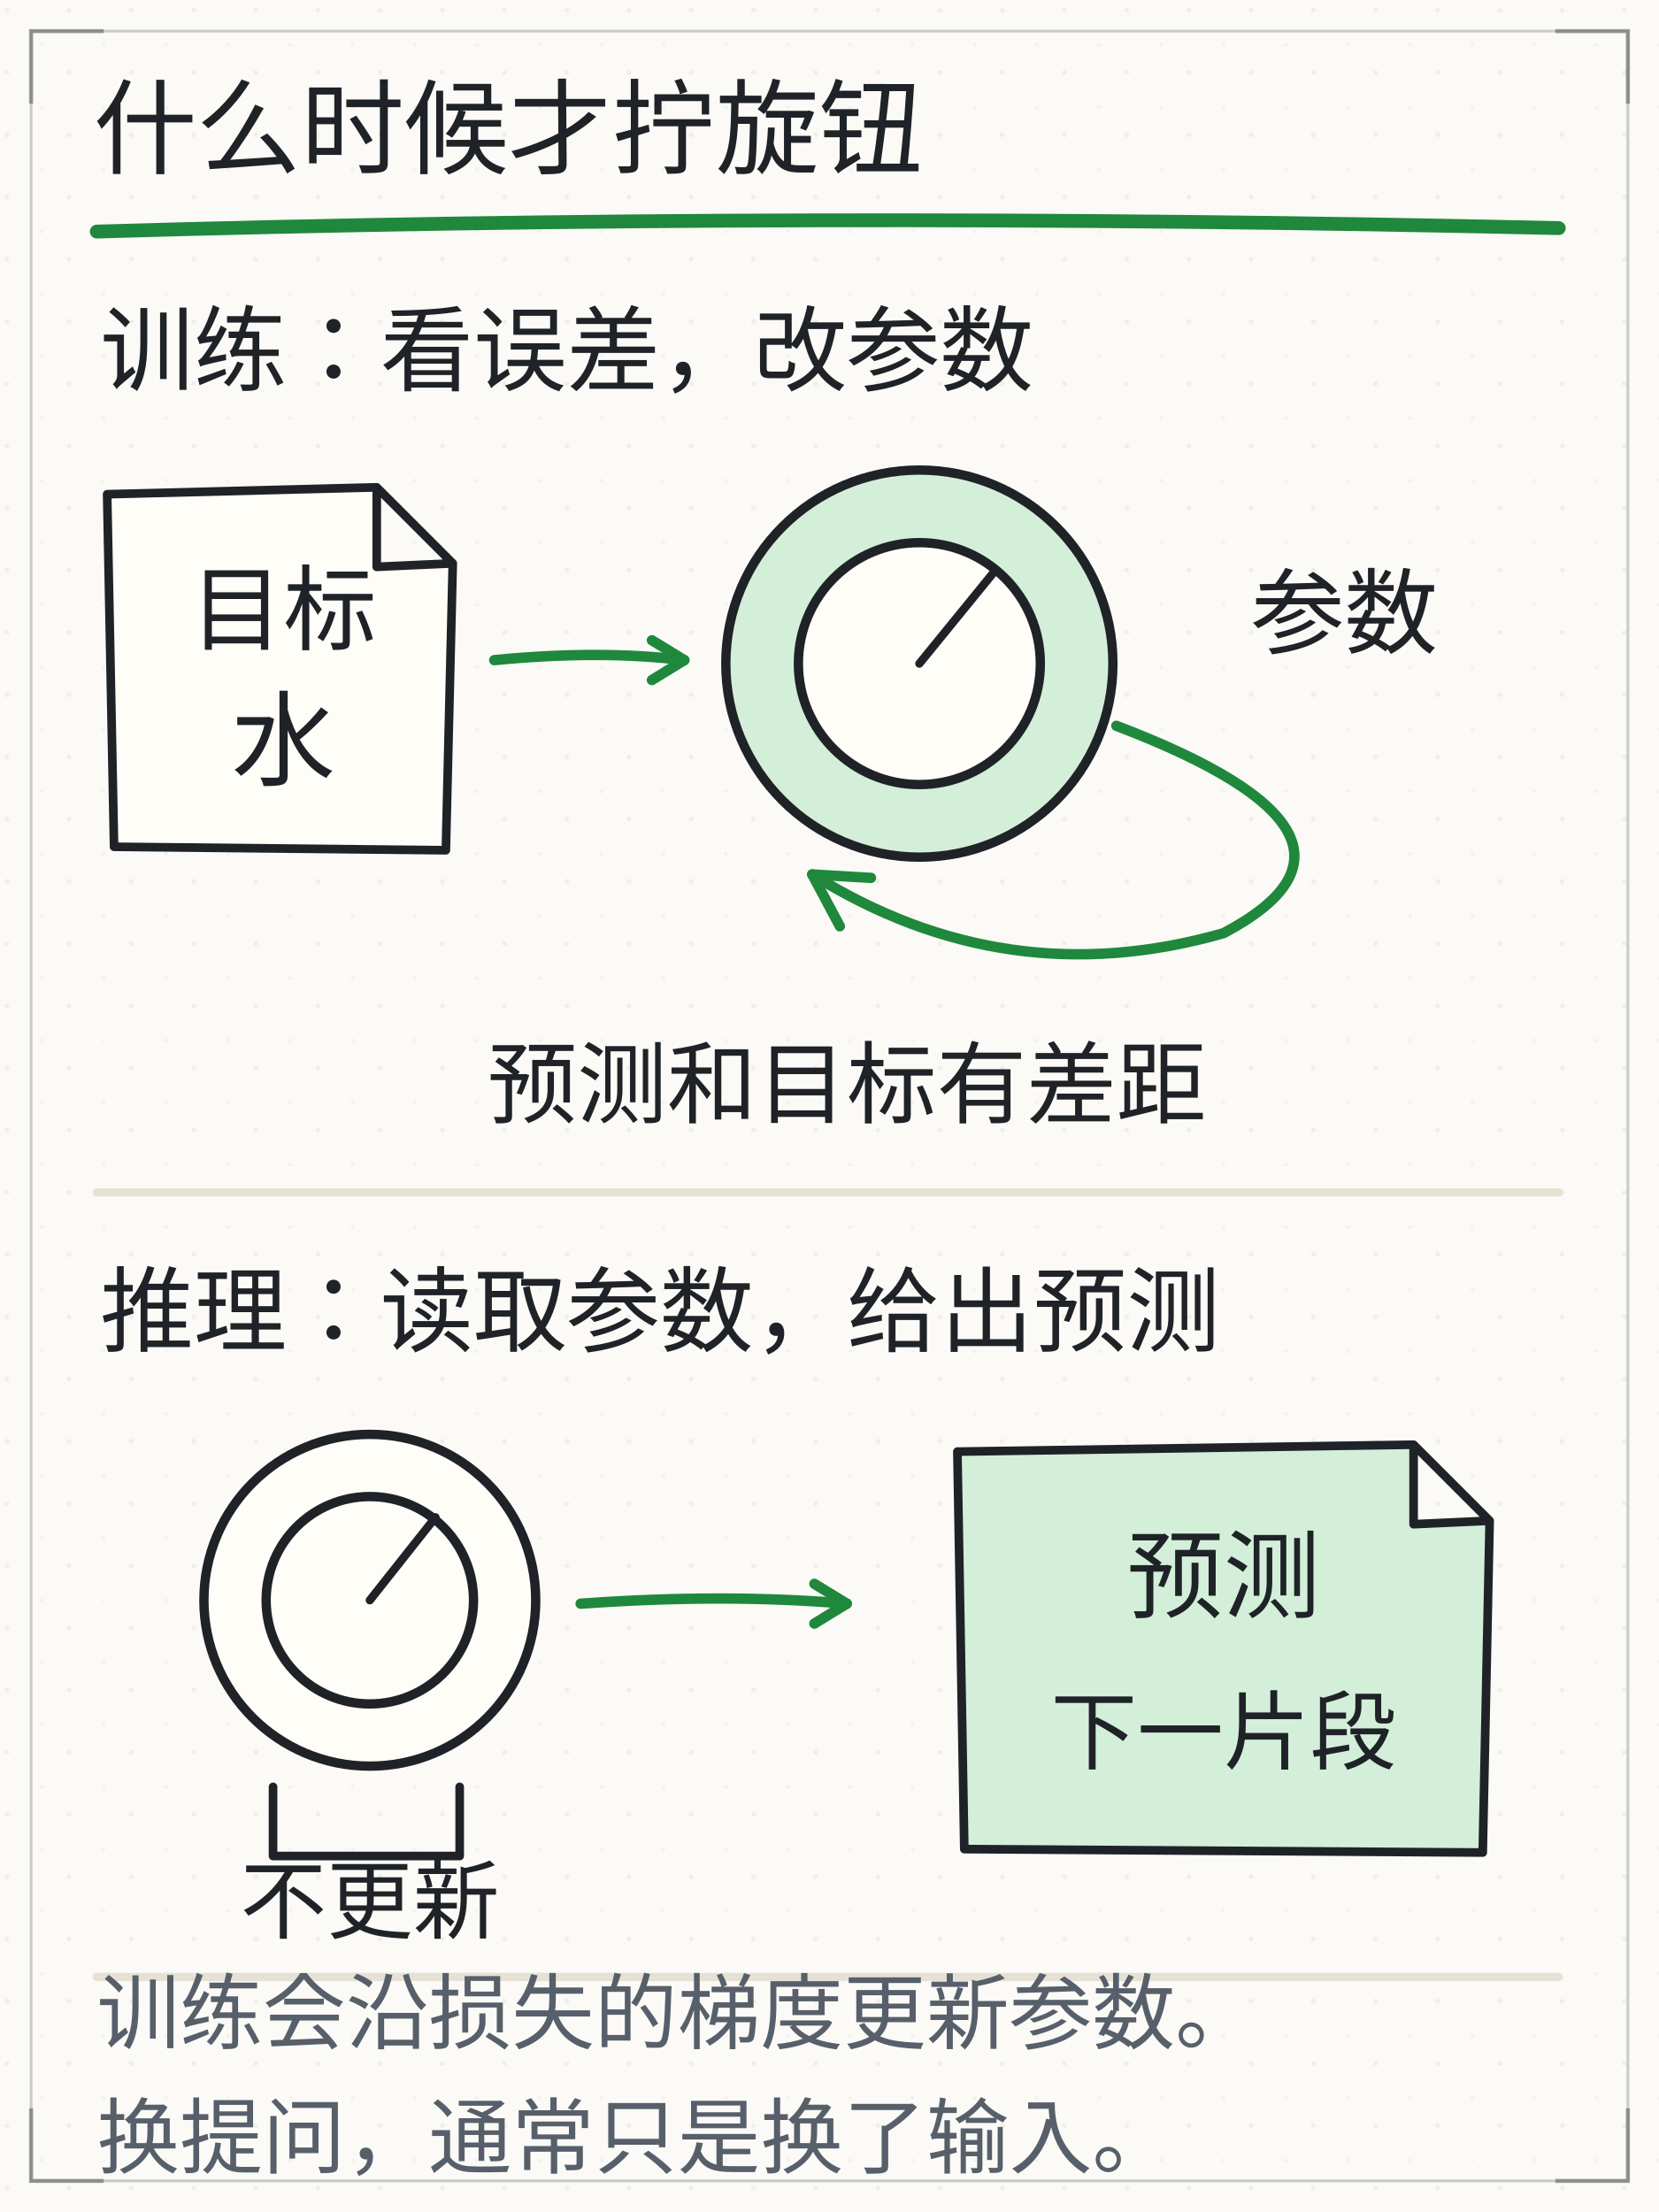
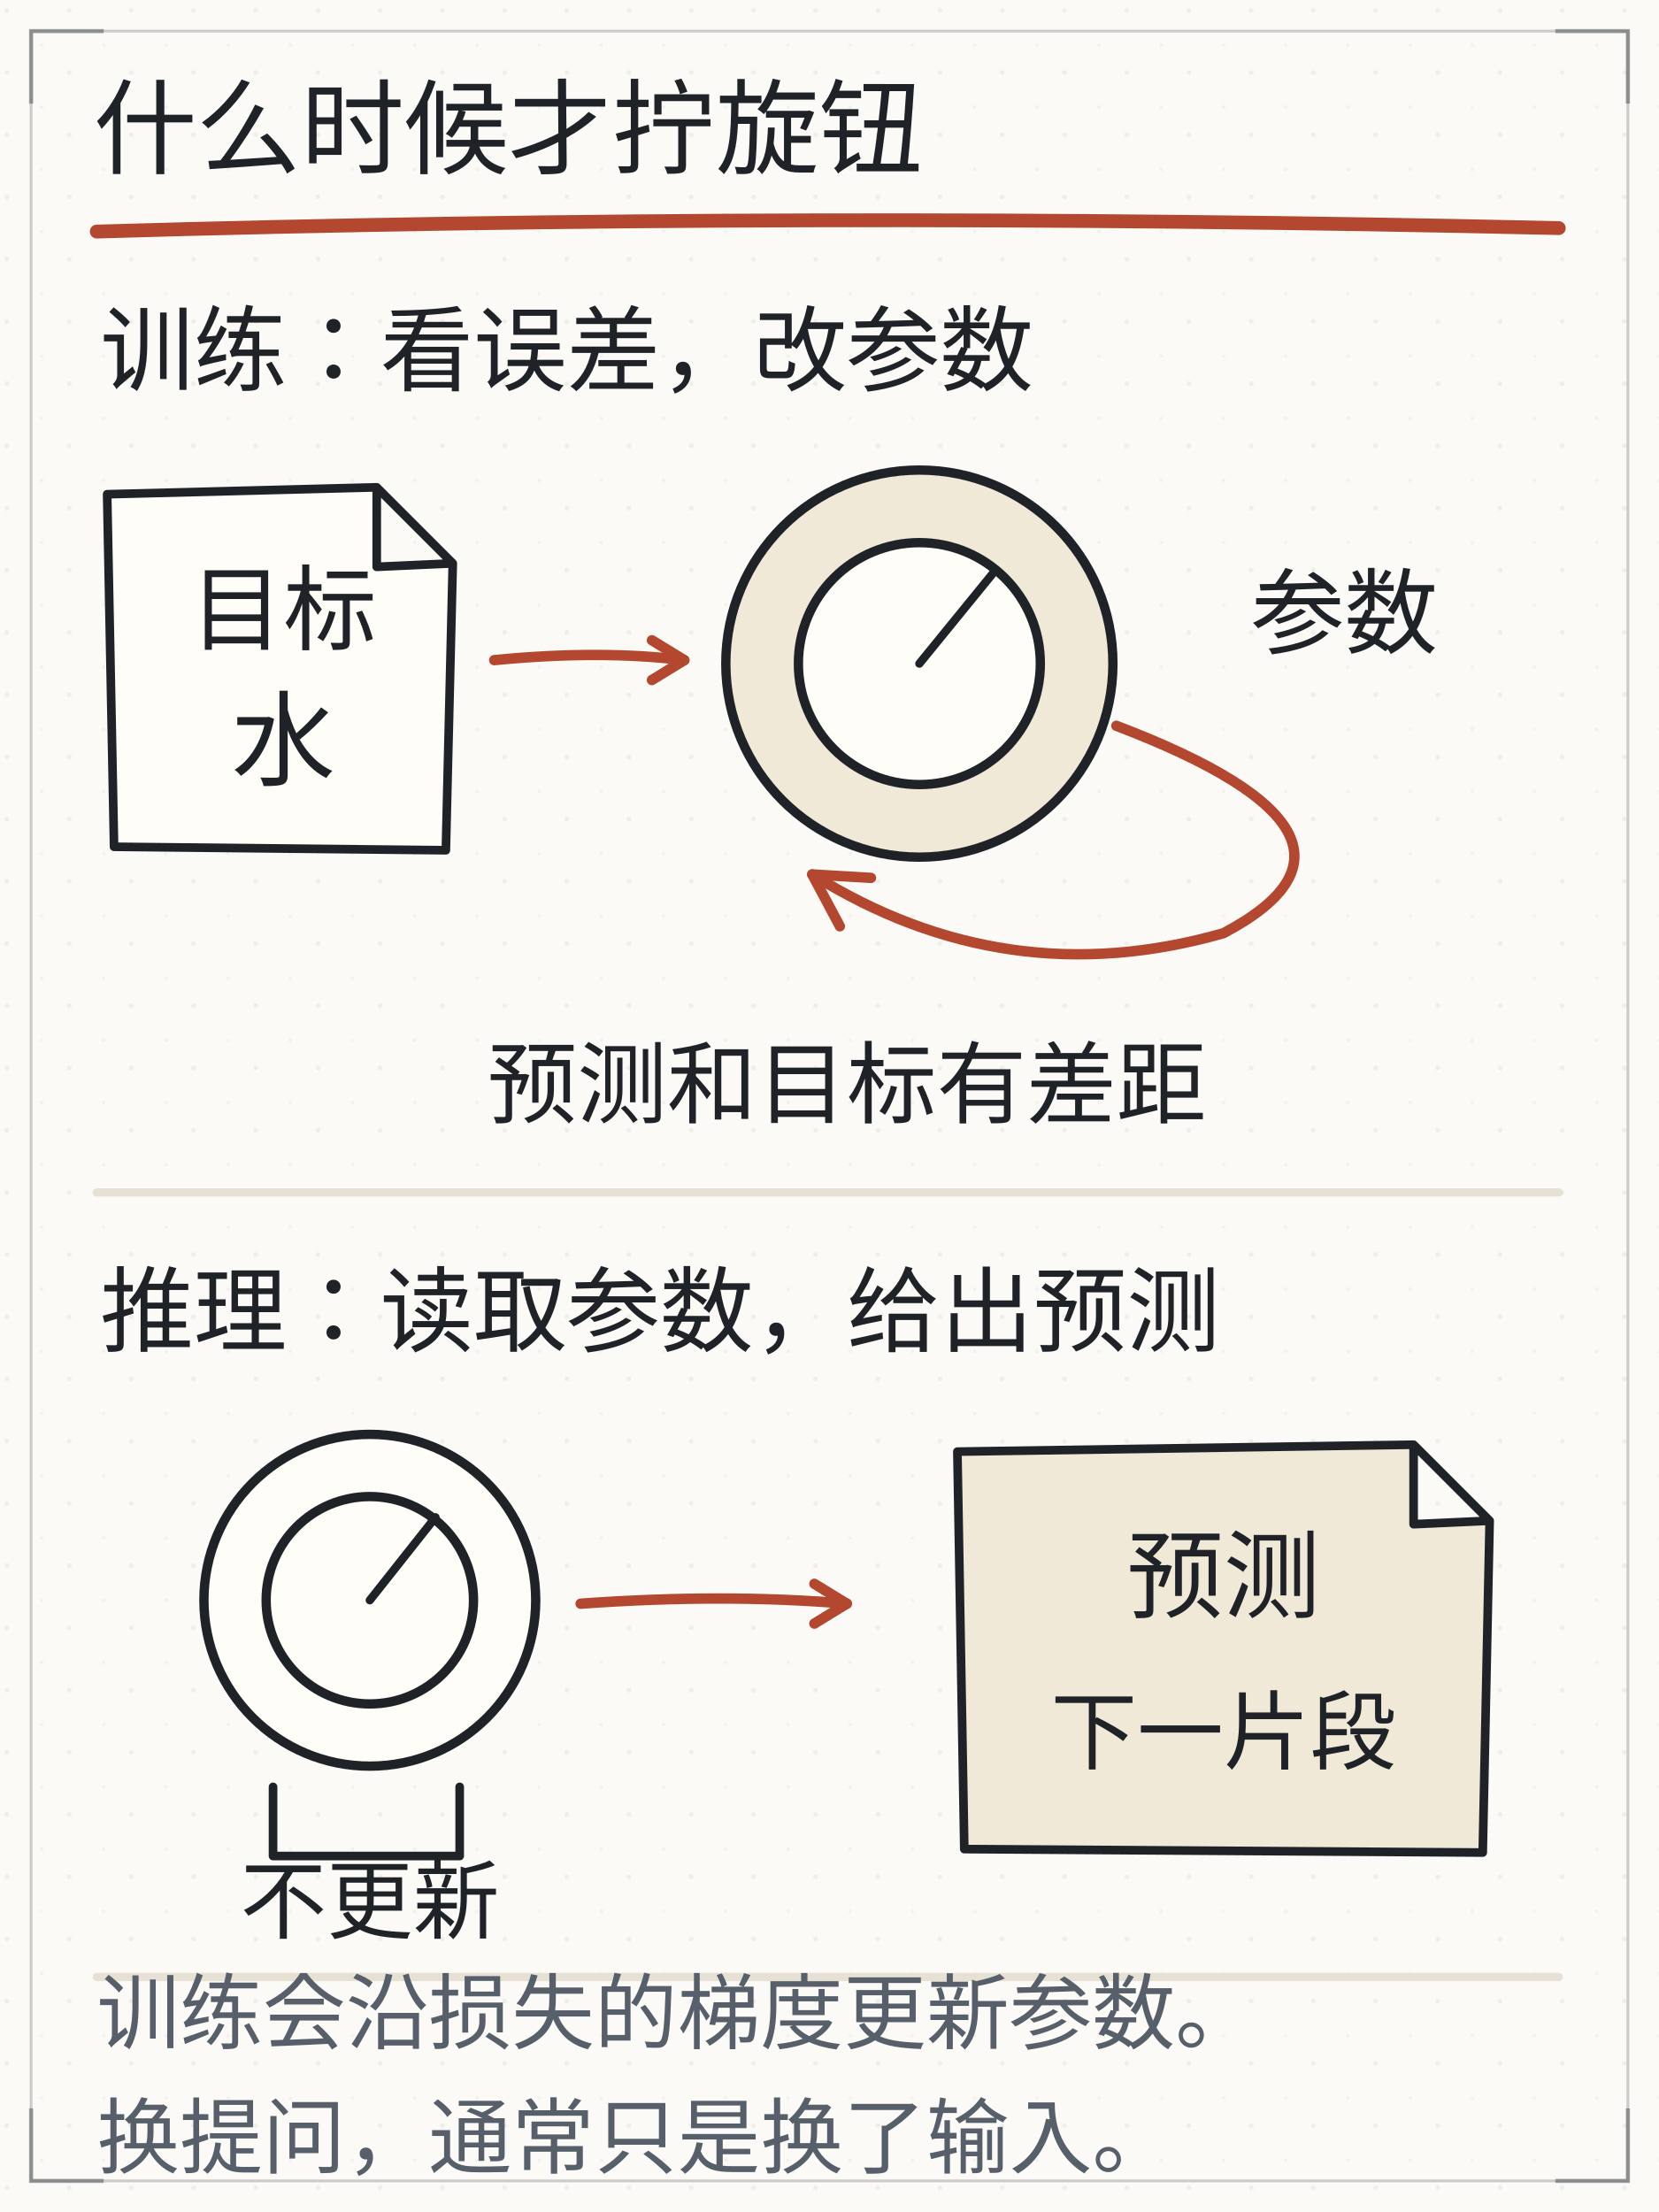
<svg xmlns="http://www.w3.org/2000/svg" width="480" height="640" viewBox="0 0 480 640" role="img" aria-labelledby="title desc">
  <defs>
    <pattern id="figure-grain" width="18" height="18" patternUnits="userSpaceOnUse">
      <circle cx="2" cy="3" r=".7" fill="#1f2328" opacity=".16" />
      <circle cx="12" cy="13" r=".55" fill="#1f2328" opacity=".11" />
    </pattern>
  </defs>
  <rect width="480" height="640" fill="#fbfaf6" />
  <rect width="480" height="640" fill="url(#figure-grain)" opacity=".34" />
  <rect x="9" y="9" width="462" height="622" fill="none" stroke="#1f2328" stroke-width=".8" opacity=".22" />
  <path d="M9 30 V9 H30 M450 9 H471 V30 M9 610 V631 H30 M450 631 H471 V610" fill="none" stroke="#1f2328" stroke-width="1.2" opacity=".38" />
-   <g font-family="Microsoft YaHei,Noto Sans SC,sans-serif">
+   <g font-family="'Noto Serif SC','Source Han Serif SC','Songti SC','SimSun',serif">
    <text x="27" y="48" font-size="30" fill="#1f2328" text-anchor="start">什么时候才拧旋钮</text>
-     <path d="M28 67 Q232 61 451 66" stroke="#1f883d" stroke-width="4" fill="none" stroke-linecap="round" stroke-linejoin="round" />
+     <path d="M28 67 Q232 61 451 66" stroke="#B4472F" stroke-width="4" fill="none" stroke-linecap="round" stroke-linejoin="round" />
    <text x="29" y="111" font-size="27" fill="#1f2328" text-anchor="start">训练：看误差，改参数</text>
    <path d="M31 143 L109 141 L131 163 L129 246 L33 245Z M109 141 L109 164 L131 163" stroke="#1f2328" stroke-width="2.5" fill="#fffdf8" stroke-linecap="round" stroke-linejoin="round" />
    <text x="82" y="186" font-size="27" fill="#1f2328" text-anchor="middle">目标</text>
    <text x="82" y="225" font-size="30" fill="#1f2328" text-anchor="middle">水</text>
-     <path d="M143 191 Q173.5 188 198 191" stroke="#1f883d" stroke-width="3" fill="none" stroke-linecap="round" stroke-linejoin="round" />
-     <path d="M188.622 196.75 L198 191 L188.622 185.25" stroke="#1f883d" stroke-width="3" fill="none" stroke-linecap="round" stroke-linejoin="round" />
-     <circle cx="266" cy="192" r="56" fill="#d3efd9" stroke="#1f2328" stroke-width="2.7" />
+     <path d="M143 191 Q173.5 188 198 191" stroke="#B4472F" stroke-width="3" fill="none" stroke-linecap="round" stroke-linejoin="round" />
+     <path d="M188.622 196.75 L198 191 L188.622 185.25" stroke="#B4472F" stroke-width="3" fill="none" stroke-linecap="round" stroke-linejoin="round" />
+     <circle cx="266" cy="192" r="56" fill="#f0e9d8" stroke="#1f2328" stroke-width="2.7" />
    <circle cx="266" cy="192" r="35" fill="#fffdf8" stroke="#1f2328" stroke-width="2.7" />
    <path d="M266 192 L288 165" stroke="#1f2328" stroke-width="2.4" fill="none" stroke-linecap="round" stroke-linejoin="round" />
    <text x="389" y="187" font-size="27" fill="#1f2328" text-anchor="middle">参数</text>
-     <path d="M323 210 Q407 242 354 270 Q291 288 235 253" stroke="#1f883d" stroke-width="3" fill="none" stroke-linecap="round" stroke-linejoin="round" />
-     <path d="M243 268 L235 253 L252 254" stroke="#1f883d" stroke-width="3" fill="none" stroke-linecap="round" stroke-linejoin="round" />
+     <path d="M323 210 Q407 242 354 270 Q291 288 235 253" stroke="#B4472F" stroke-width="3" fill="none" stroke-linecap="round" stroke-linejoin="round" />
+     <path d="M243 268 L235 253 L252 254" stroke="#B4472F" stroke-width="3" fill="none" stroke-linecap="round" stroke-linejoin="round" />
    <text x="141" y="323" font-size="26" fill="#1f2328" text-anchor="start">预测和目标有差距</text>
    <path d="M28 345 L451 345" stroke="#e6e1d4" stroke-width="2.4" fill="none" stroke-linecap="round" stroke-linejoin="round" />
    <text x="29" y="389" font-size="27" fill="#1f2328" text-anchor="start">推理：读取参数，给出预测</text>
    <circle cx="107" cy="463" r="48" fill="#fffdf8" stroke="#1f2328" stroke-width="2.7" />
    <circle cx="107" cy="463" r="30" fill="#fffdf8" stroke="#1f2328" stroke-width="2.7" />
    <path d="M107 463 L126 439" stroke="#1f2328" stroke-width="2.4" fill="none" stroke-linecap="round" stroke-linejoin="round" />
    <path d="M79 517 L79 537 L133 537 L133 517" stroke="#1f2328" stroke-width="2.5" fill="none" stroke-linecap="round" stroke-linejoin="round" />
    <text x="107" y="559" font-size="25" fill="#1f2328" text-anchor="middle">不更新</text>
-     <path d="M168 464 Q209.5 461 245 464" stroke="#1f883d" stroke-width="3" fill="none" stroke-linecap="round" stroke-linejoin="round" />
-     <path d="M235.622 469.75 L245 464 L235.622 458.25" stroke="#1f883d" stroke-width="3" fill="none" stroke-linecap="round" stroke-linejoin="round" />
-     <path d="M277 420 L409 418 L431 440 L429 536 L279 535Z M409 418 L409 441 L431 440" stroke="#1f2328" stroke-width="2.5" fill="#d3efd9" stroke-linecap="round" stroke-linejoin="round" />
+     <path d="M168 464 Q209.5 461 245 464" stroke="#B4472F" stroke-width="3" fill="none" stroke-linecap="round" stroke-linejoin="round" />
+     <path d="M235.622 469.75 L245 464 L235.622 458.25" stroke="#B4472F" stroke-width="3" fill="none" stroke-linecap="round" stroke-linejoin="round" />
+     <path d="M277 420 L409 418 L431 440 L429 536 L279 535Z M409 418 L409 441 L431 440" stroke="#1f2328" stroke-width="2.5" fill="#f0e9d8" stroke-linecap="round" stroke-linejoin="round" />
    <text x="354" y="466" font-size="28" fill="#1f2328" text-anchor="middle">预测</text>
    <text x="354" y="510" font-size="25" fill="#1f2328" text-anchor="middle">下一片段</text>
    <path d="M28 572 L451 572" stroke="#e6e1d4" stroke-width="2.4" fill="none" stroke-linecap="round" stroke-linejoin="round" />
    <text x="28" y="591" font-size="24" fill="#57606a" text-anchor="start">训练会沿损失的梯度更新参数。</text>
    <text x="28" y="627" font-size="24" fill="#57606a" text-anchor="start">换提问，通常只是换了输入。</text>
  </g>
</svg>
